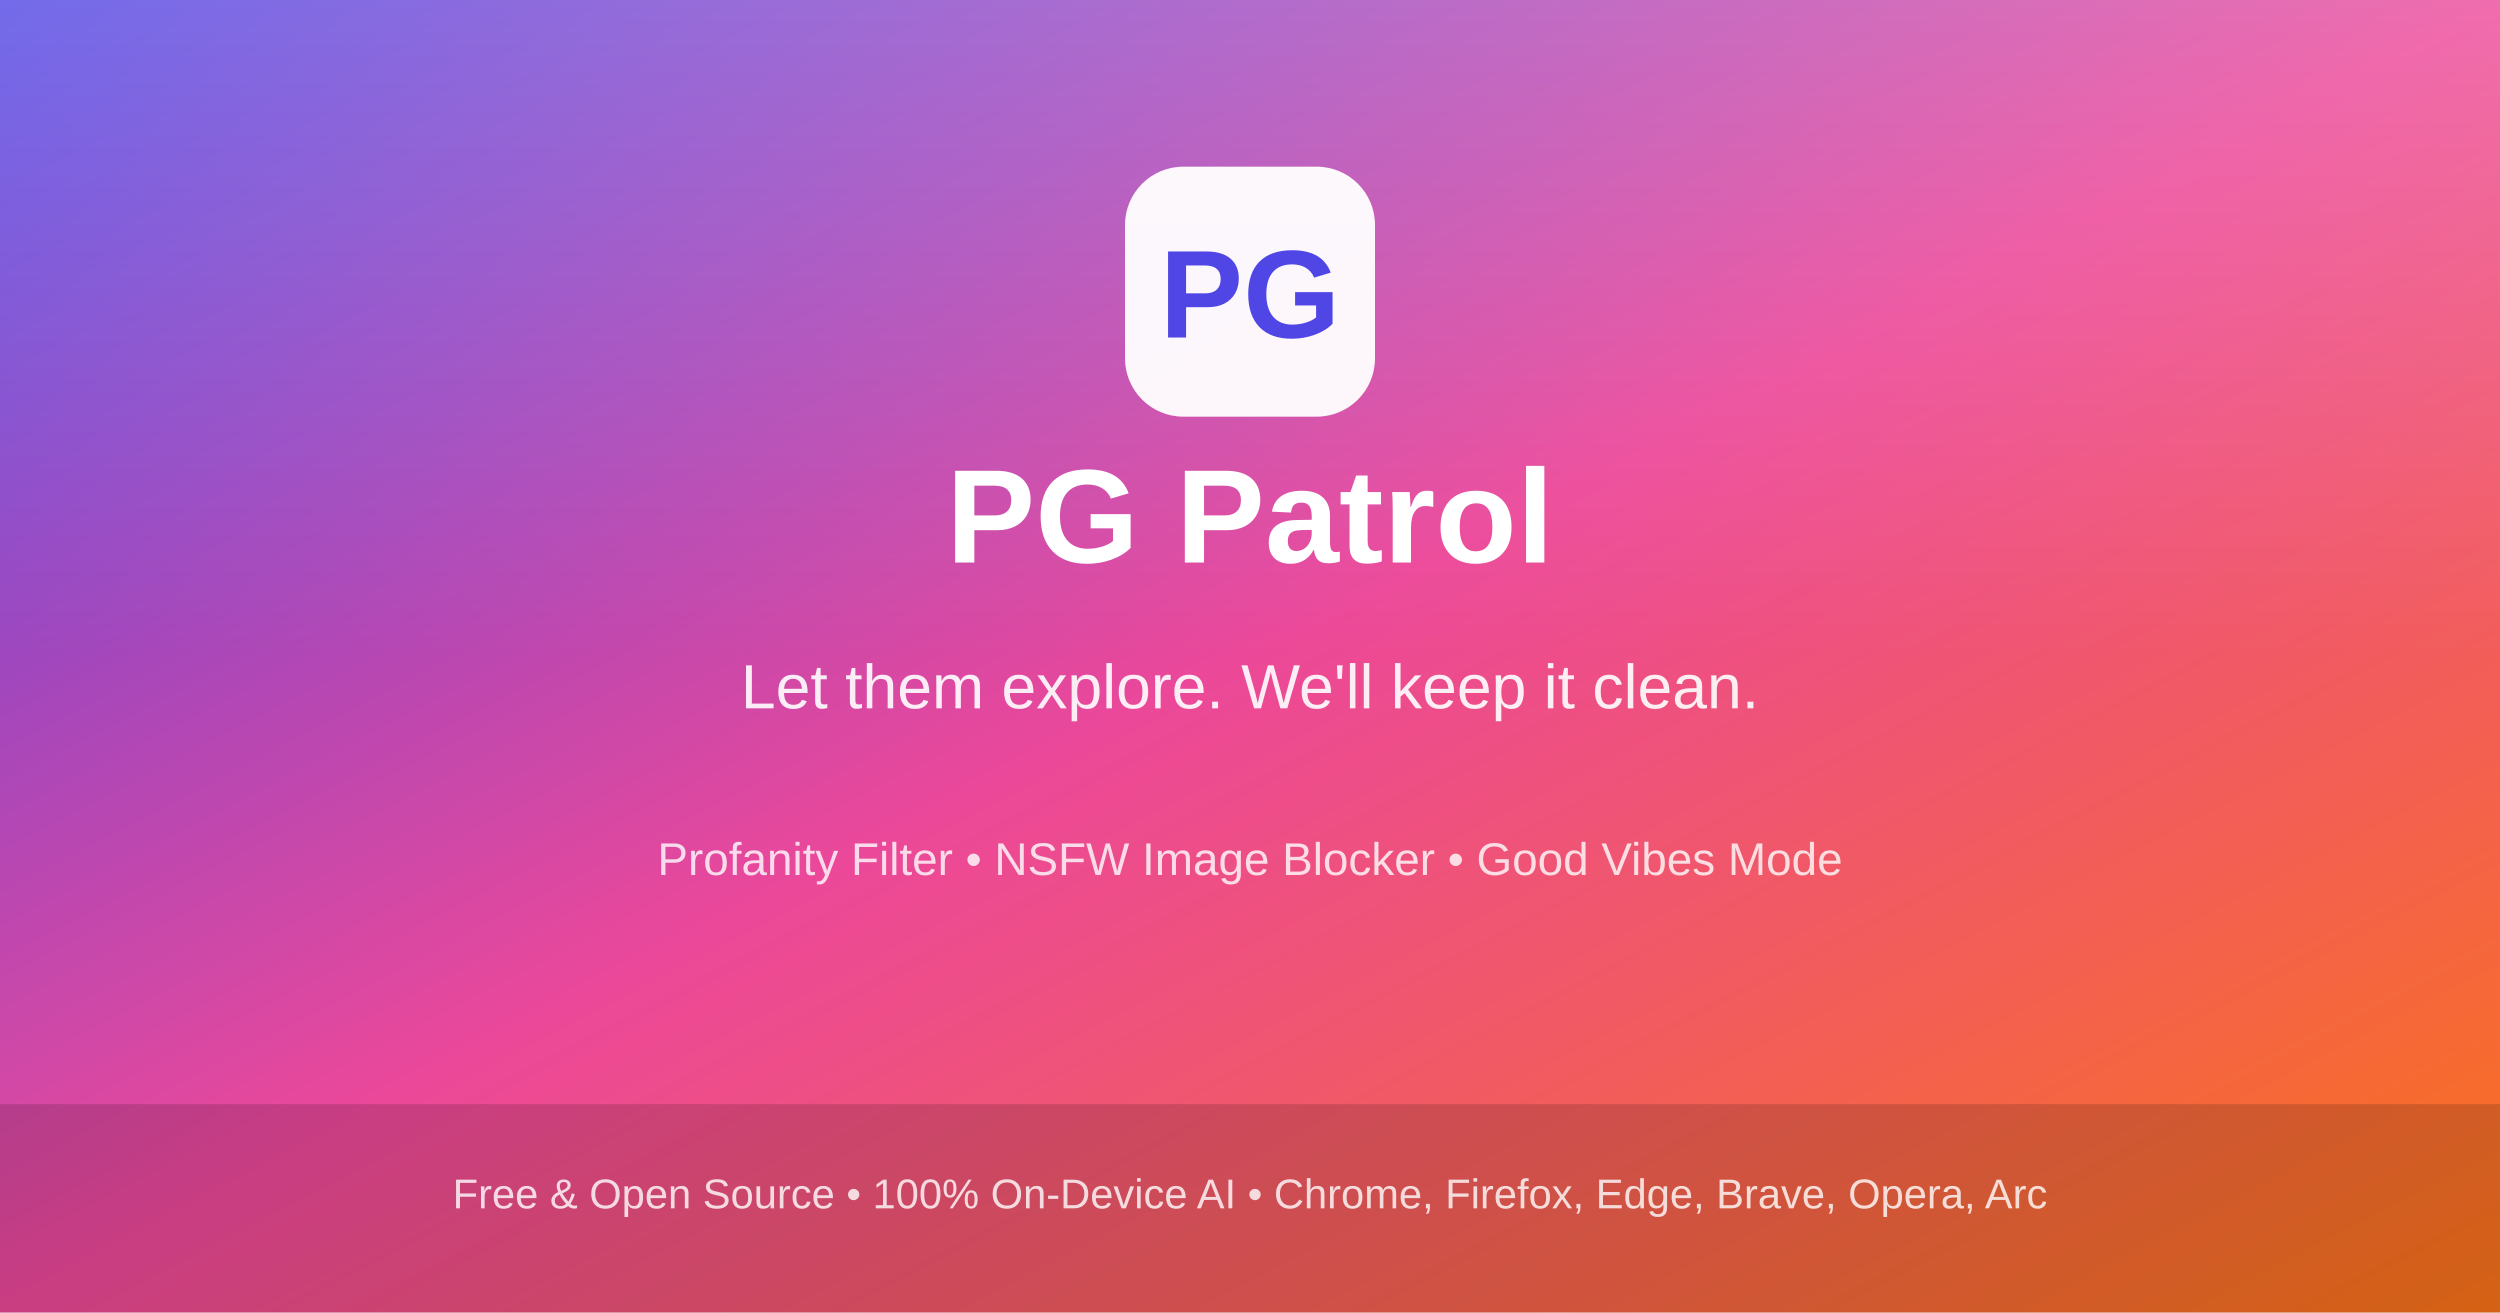
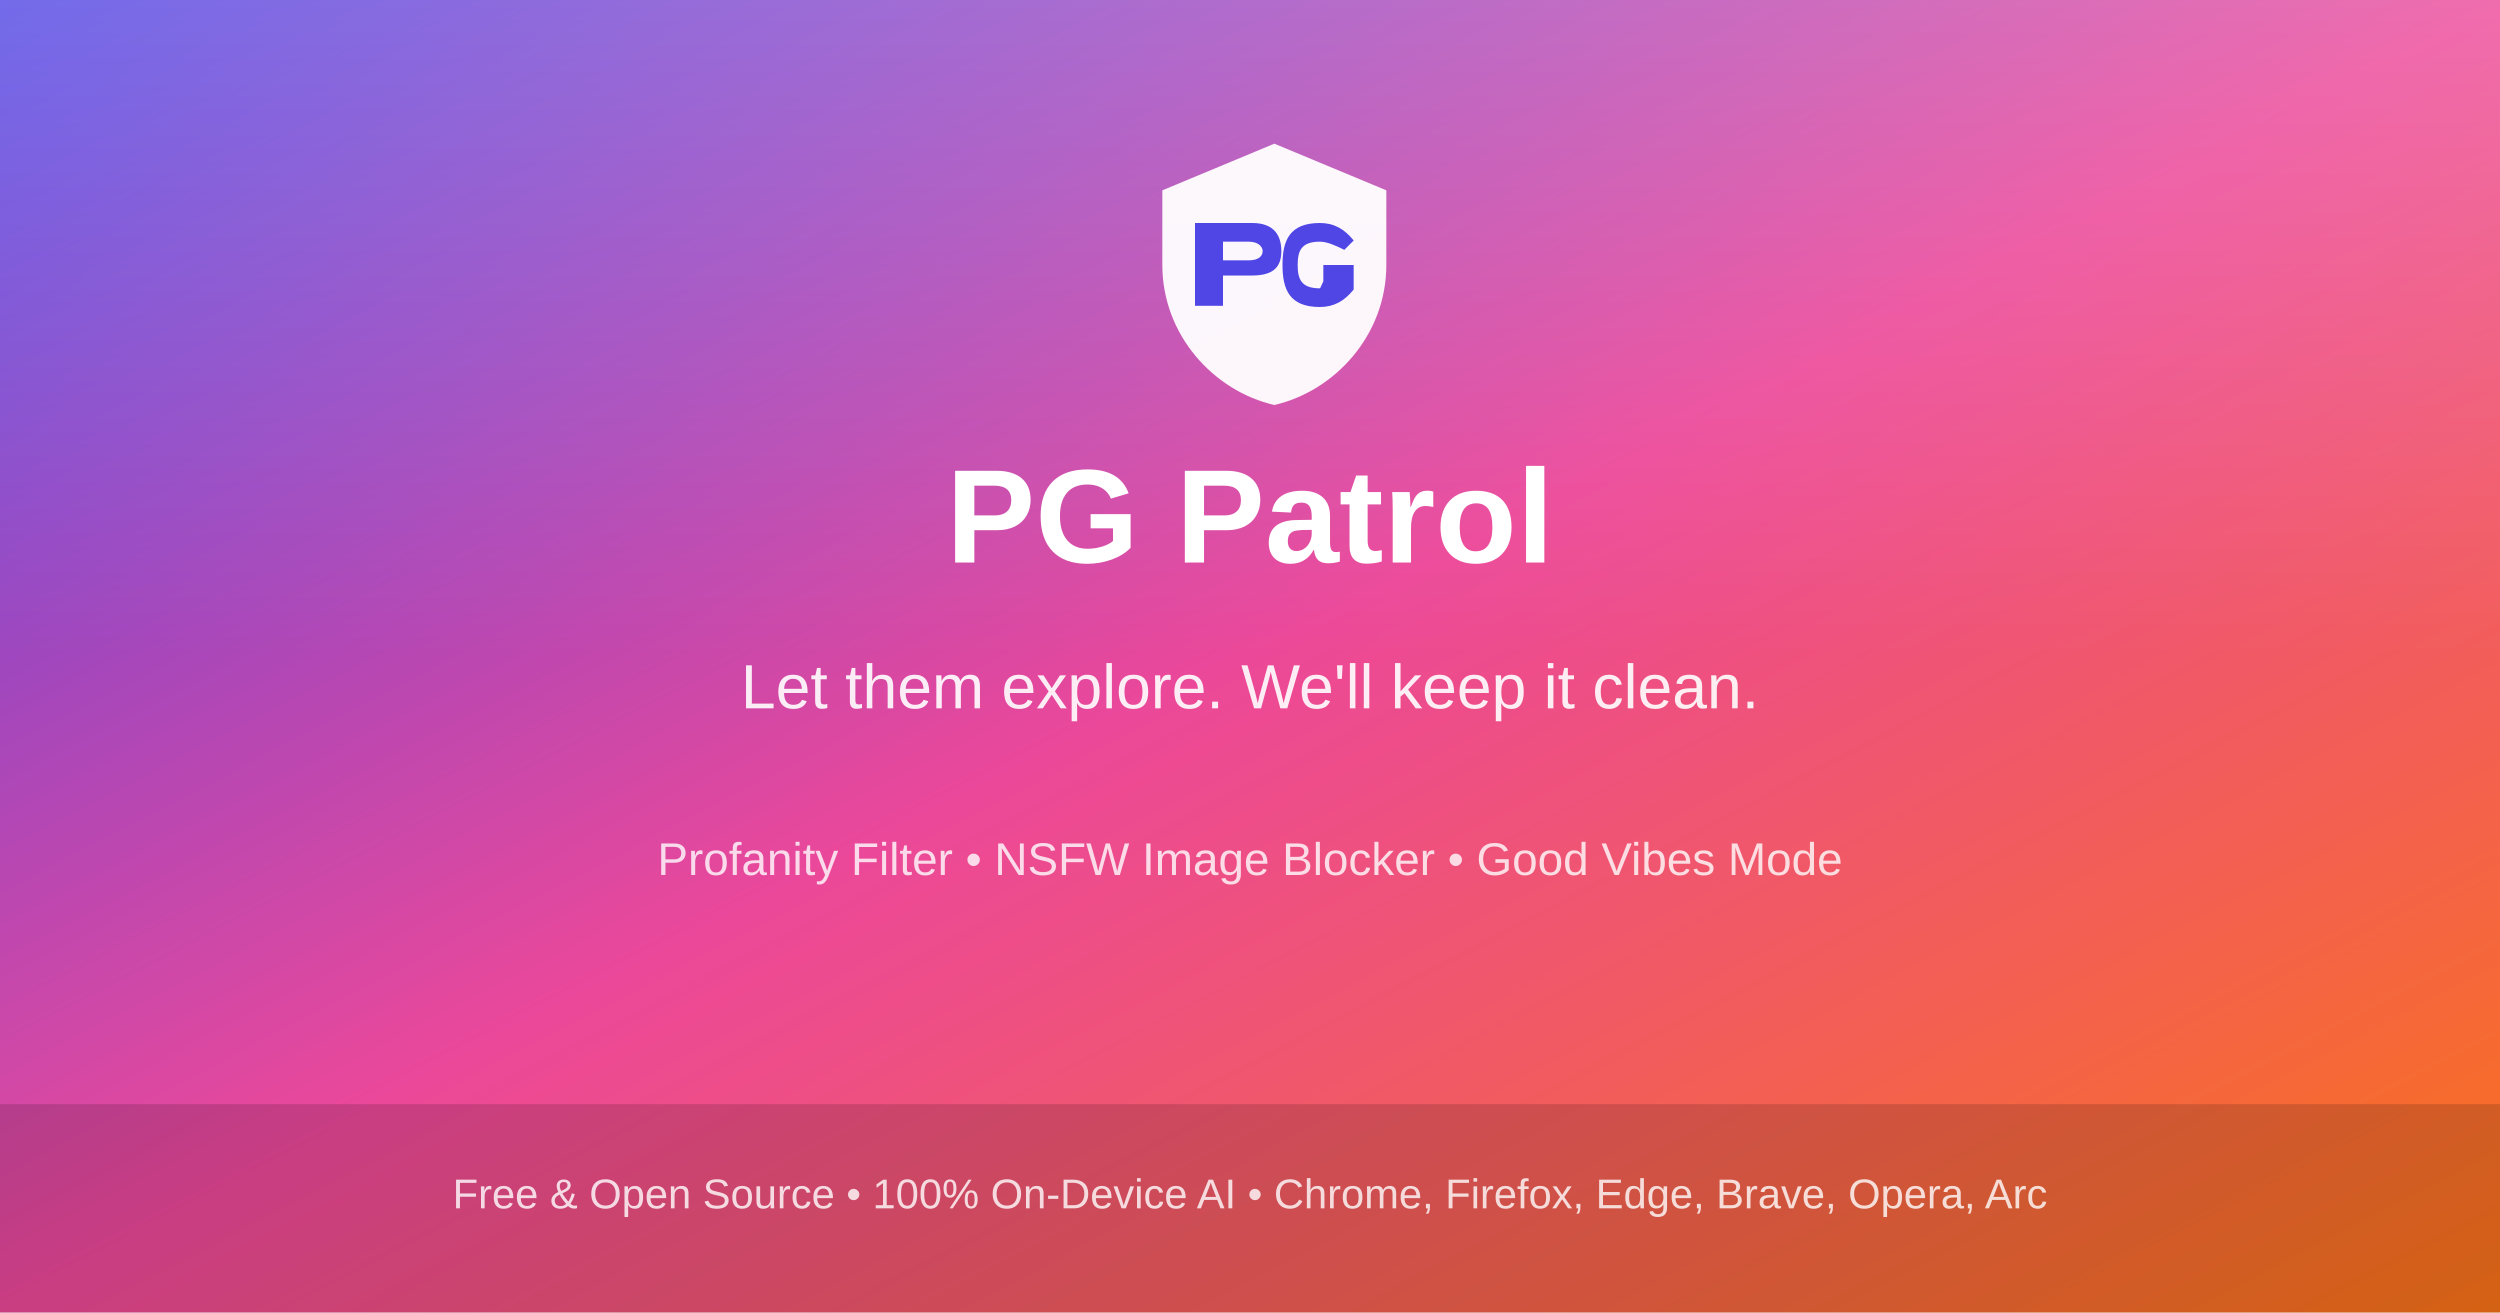
<svg xmlns="http://www.w3.org/2000/svg" width="1200" height="630" viewBox="0 0 1200 630">
  <defs>
    <linearGradient id="bg" x1="0%" y1="0%" x2="100%" y2="100%">
      <stop offset="0%" style="stop-color:#4f46e5" />
      <stop offset="50%" style="stop-color:#ec4899" />
      <stop offset="100%" style="stop-color:#f97316" />
    </linearGradient>
    <linearGradient id="shine" x1="0%" y1="0%" x2="0%" y2="100%">
      <stop offset="0%" style="stop-color:rgba(255,255,255,0.2)" />
      <stop offset="100%" style="stop-color:rgba(255,255,255,0)" />
    </linearGradient>
  </defs>
  <rect width="1200" height="630" fill="url(#bg)" rx="0" />
  <rect width="1200" height="315" fill="url(#shine)" rx="0" />
-   <g transform="translate(540, 80)">
-     <rect x="0" y="0" width="120" height="120" rx="28" fill="white" opacity="0.95" />
-     <text x="60" y="82" text-anchor="middle" font-family="Arial, sans-serif" font-size="60" font-weight="900" fill="#4f46e5">PG</text>
+   <g transform="translate(540, 60) scale(0.28)">
+     <path d="M256 32 L448 112 L448 240 C448 360 360 456 256 480 C152 456 64 360 64 240 L64 112 Z" fill="white" opacity="0.95" />
+     <g fill="#4f46e5" fill-rule="evenodd">
+       <path d="M120 310 V168 H218 C256 168 268 190 268 216 C268 242 256 258 218 258 H168 V310 Z M168 200 H212 C230 200 236 210 236 216 C236 224 230 232 212 232 H168 Z" />
+       <path d="M392 198 C376 178 358 168 334 168 C282 168 270 198 270 240 C270 282 282 312 334 312 C358 312 376 302 392 282 V240 H340 V268 C336 276 335 280 334 280 C302 280 296 264 296 240 C296 216 302 200 334 200 C346 200 360 206 376 214 Z" />
+     </g>
  </g>
  <text x="600" y="270" text-anchor="middle" font-family="Arial, sans-serif" font-size="64" font-weight="900" fill="white">PG Patrol</text>
  <text x="600" y="340" text-anchor="middle" font-family="Arial, sans-serif" font-size="30" fill="rgba(255,255,255,0.9)">Let them explore. We'll keep it clean.</text>
  <text x="600" y="420" text-anchor="middle" font-family="Arial, sans-serif" font-size="22" fill="rgba(255,255,255,0.8)">Profanity Filter  •  NSFW Image Blocker  •  Good Vibes Mode</text>
  <rect x="0" y="530" width="1200" height="100" fill="rgba(0,0,0,0.15)" />
  <text x="600" y="580" text-anchor="middle" font-family="Arial, sans-serif" font-size="20" fill="rgba(255,255,255,0.8)">Free &amp; Open Source  •  100% On-Device AI  •  Chrome, Firefox, Edge, Brave, Opera, Arc</text>
</svg>
